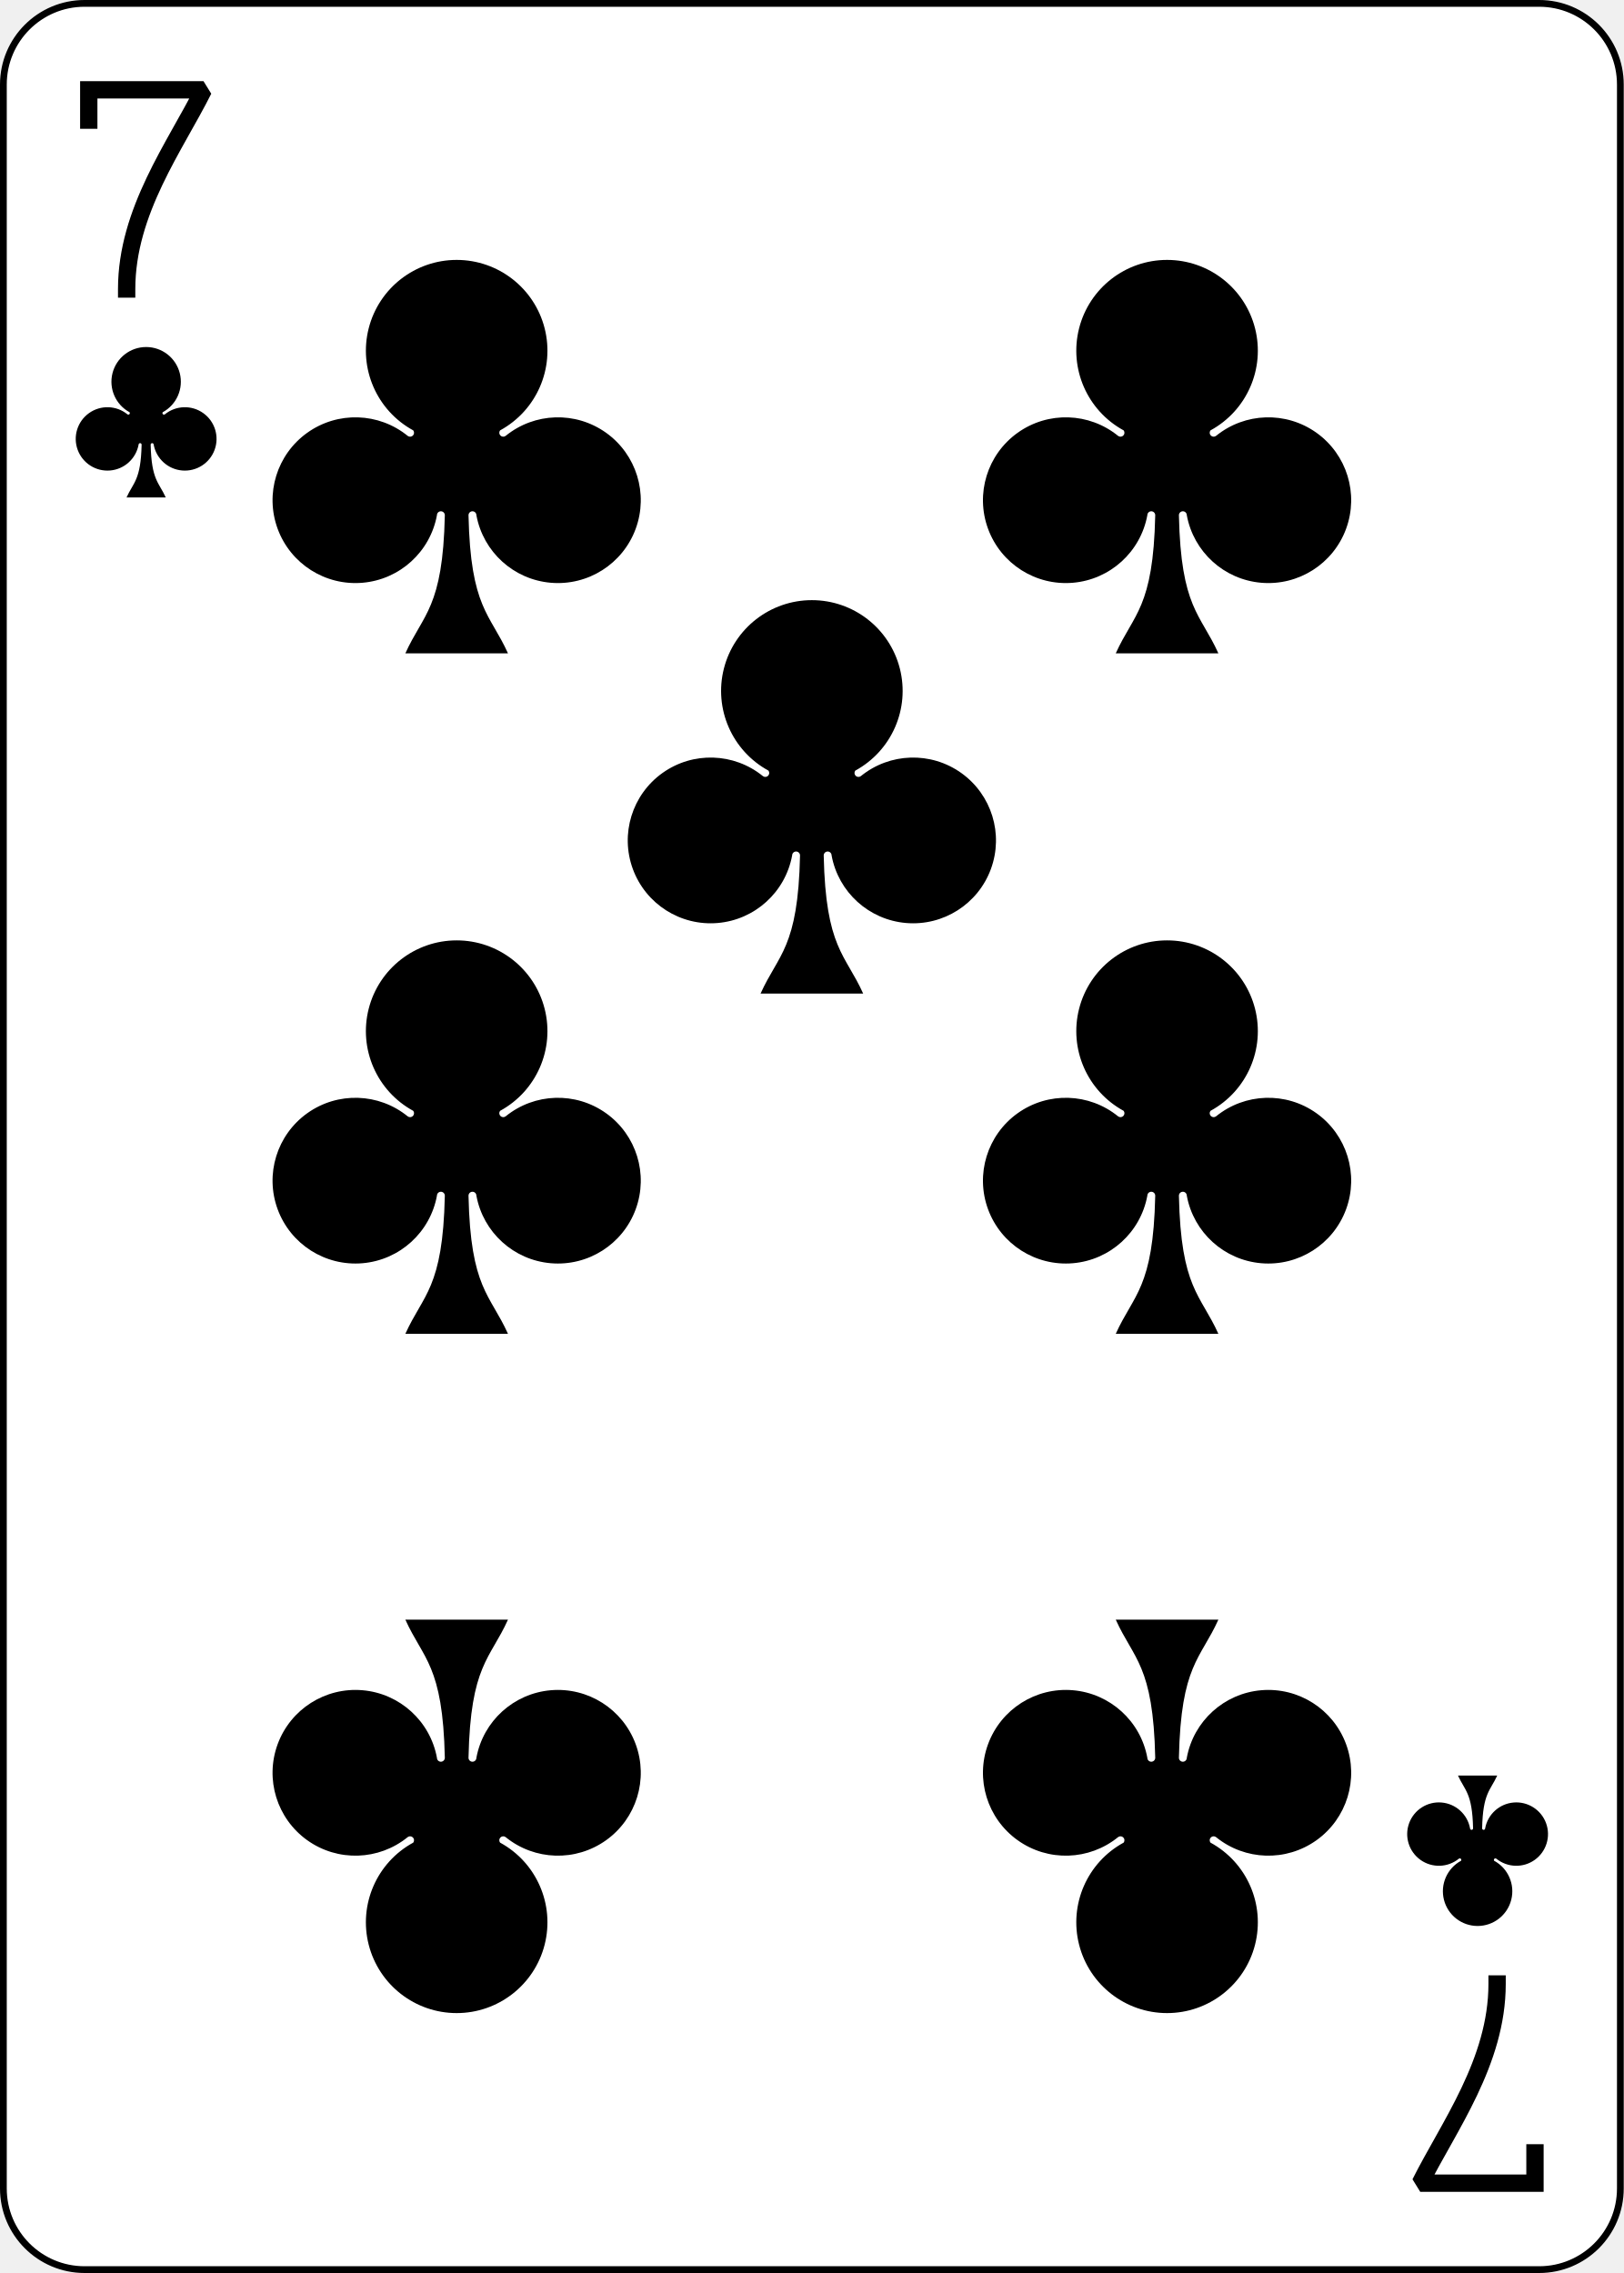
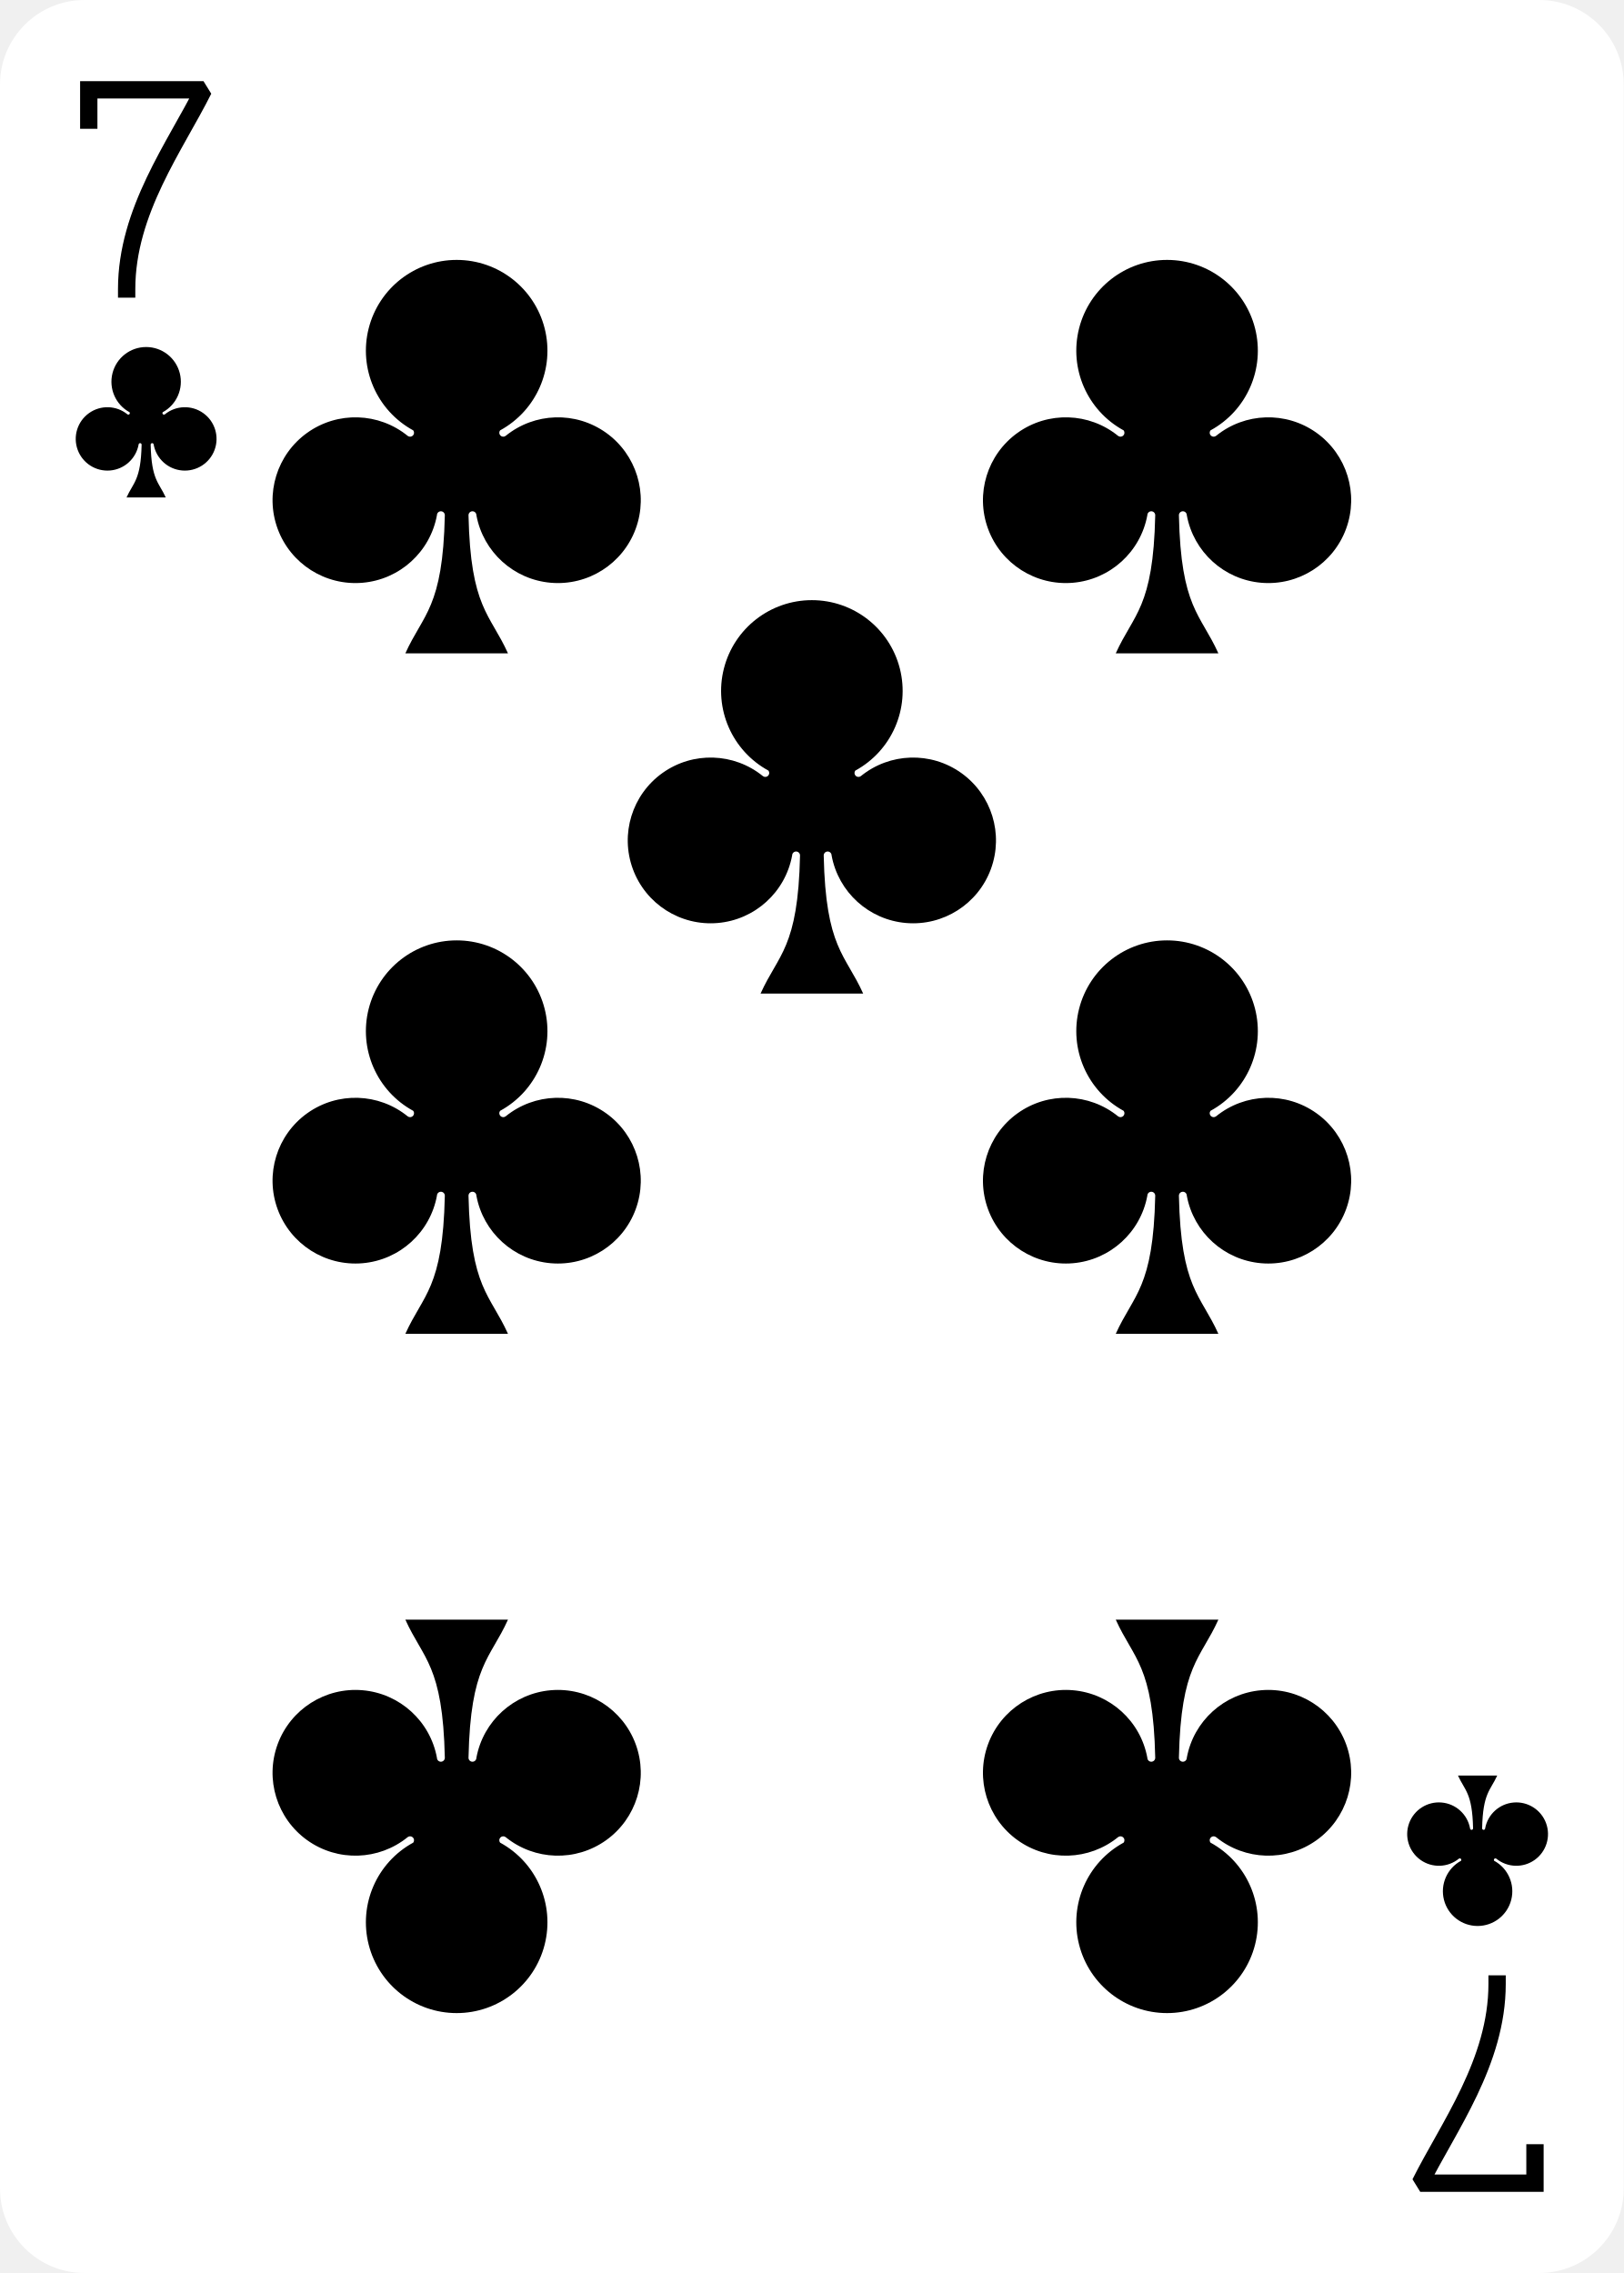
<svg xmlns="http://www.w3.org/2000/svg" xmlns:xlink="http://www.w3.org/1999/xlink" class="card" face="7C" height="13.125in" preserveAspectRatio="none" viewBox="-120 -168 240 336" width="9.375in">
  <style>
    /* CSS pour centrer le SVG dans l'écran */
    svg {
        position: absolute;
        top: 50%;
        left: 50%;
        transform: translate(-50%, -50%);
    }
    body {
        margin: 0;
        overflow: hidden;
    }
</style>
  <defs>
    <symbol id="SC7" viewBox="-600 -600 1200 1200" preserveAspectRatio="xMinYMid">
      <path d="M30 150C35 385 85 400 130 500L-130 500C-85 400 -35 385 -30 150A10 10 0 0 0 -50 150A210 210 0 1 1 -124 -51A10 10 0 0 0 -110 -65A230 230 0 1 1 110 -65A10 10 0 0 0 124 -51A210 210 0 1 1 50 150A10 10 0 0 0 30 150Z" fill="black" />
    </symbol>
    <symbol id="VC7" viewBox="-500 -500 1000 1000" preserveAspectRatio="xMinYMid">
      <path d="M-265 -320L-265 -460L265 -460C135 -200 -90 100 -90 460" stroke="black" stroke-width="80" stroke-linecap="square" stroke-miterlimit="1.5" fill="none" />
    </symbol>
  </defs>
-   <rect width="239" height="335" x="-119.5" y="-167.5" rx="12" ry="12" fill="white" stroke="black" />
+   <rect width="239" height="335" x="-119.5" y="-167.5" rx="12" ry="12" fill="white" stroke="white" />
  <use xlink:href="#VC7" height="32" width="32" x="-114.4" y="-156" />
  <use xlink:href="#SC7" height="26.769" width="26.769" x="-111.784" y="-119" />
  <use xlink:href="#SC7" height="70" width="70" x="-87.501" y="-135.588" />
  <use xlink:href="#SC7" height="70" width="70" x="17.501" y="-135.588" />
  <use xlink:href="#SC7" height="70" width="70" x="-87.501" y="-35" />
  <use xlink:href="#SC7" height="70" width="70" x="17.501" y="-35" />
  <use xlink:href="#SC7" height="70" width="70" x="-35" y="-85.294" />
  <g transform="rotate(180)">
    <use xlink:href="#VC7" height="32" width="32" x="-114.4" y="-156" />
    <use xlink:href="#SC7" height="26.769" width="26.769" x="-111.784" y="-119" />
    <use xlink:href="#SC7" height="70" width="70" x="-87.501" y="-135.588" />
    <use xlink:href="#SC7" height="70" width="70" x="17.501" y="-135.588" />
  </g>
</svg>
